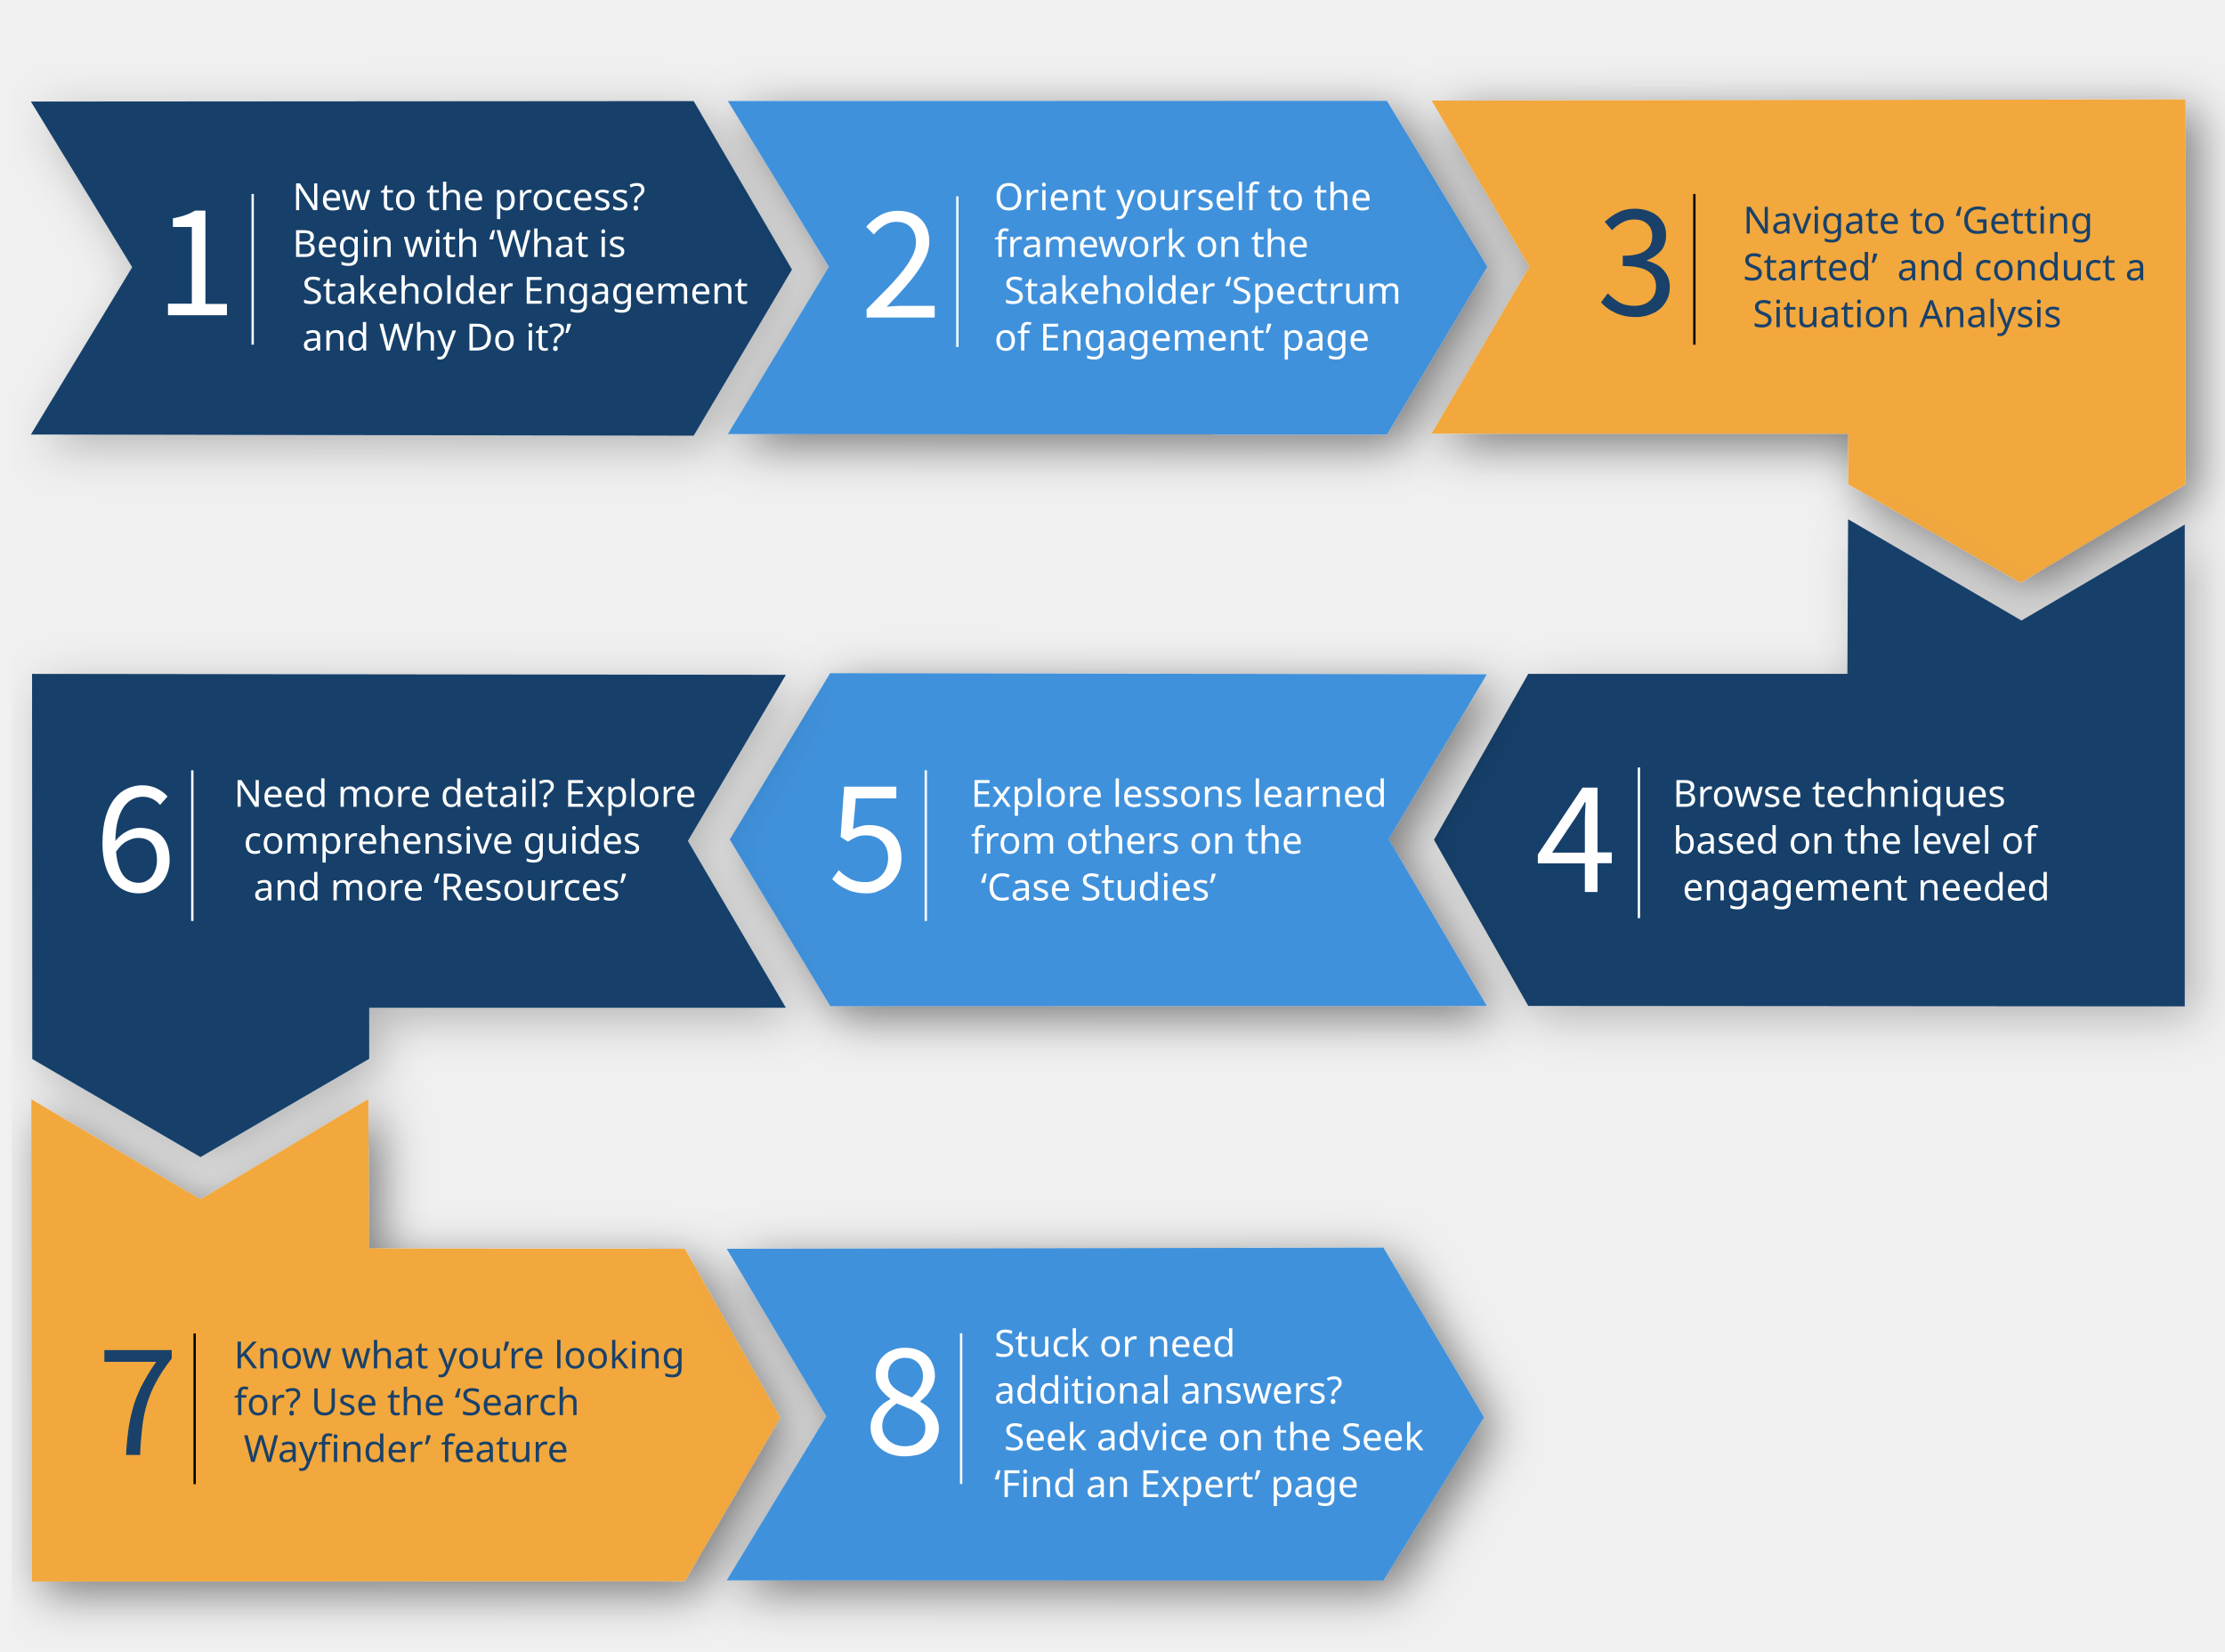
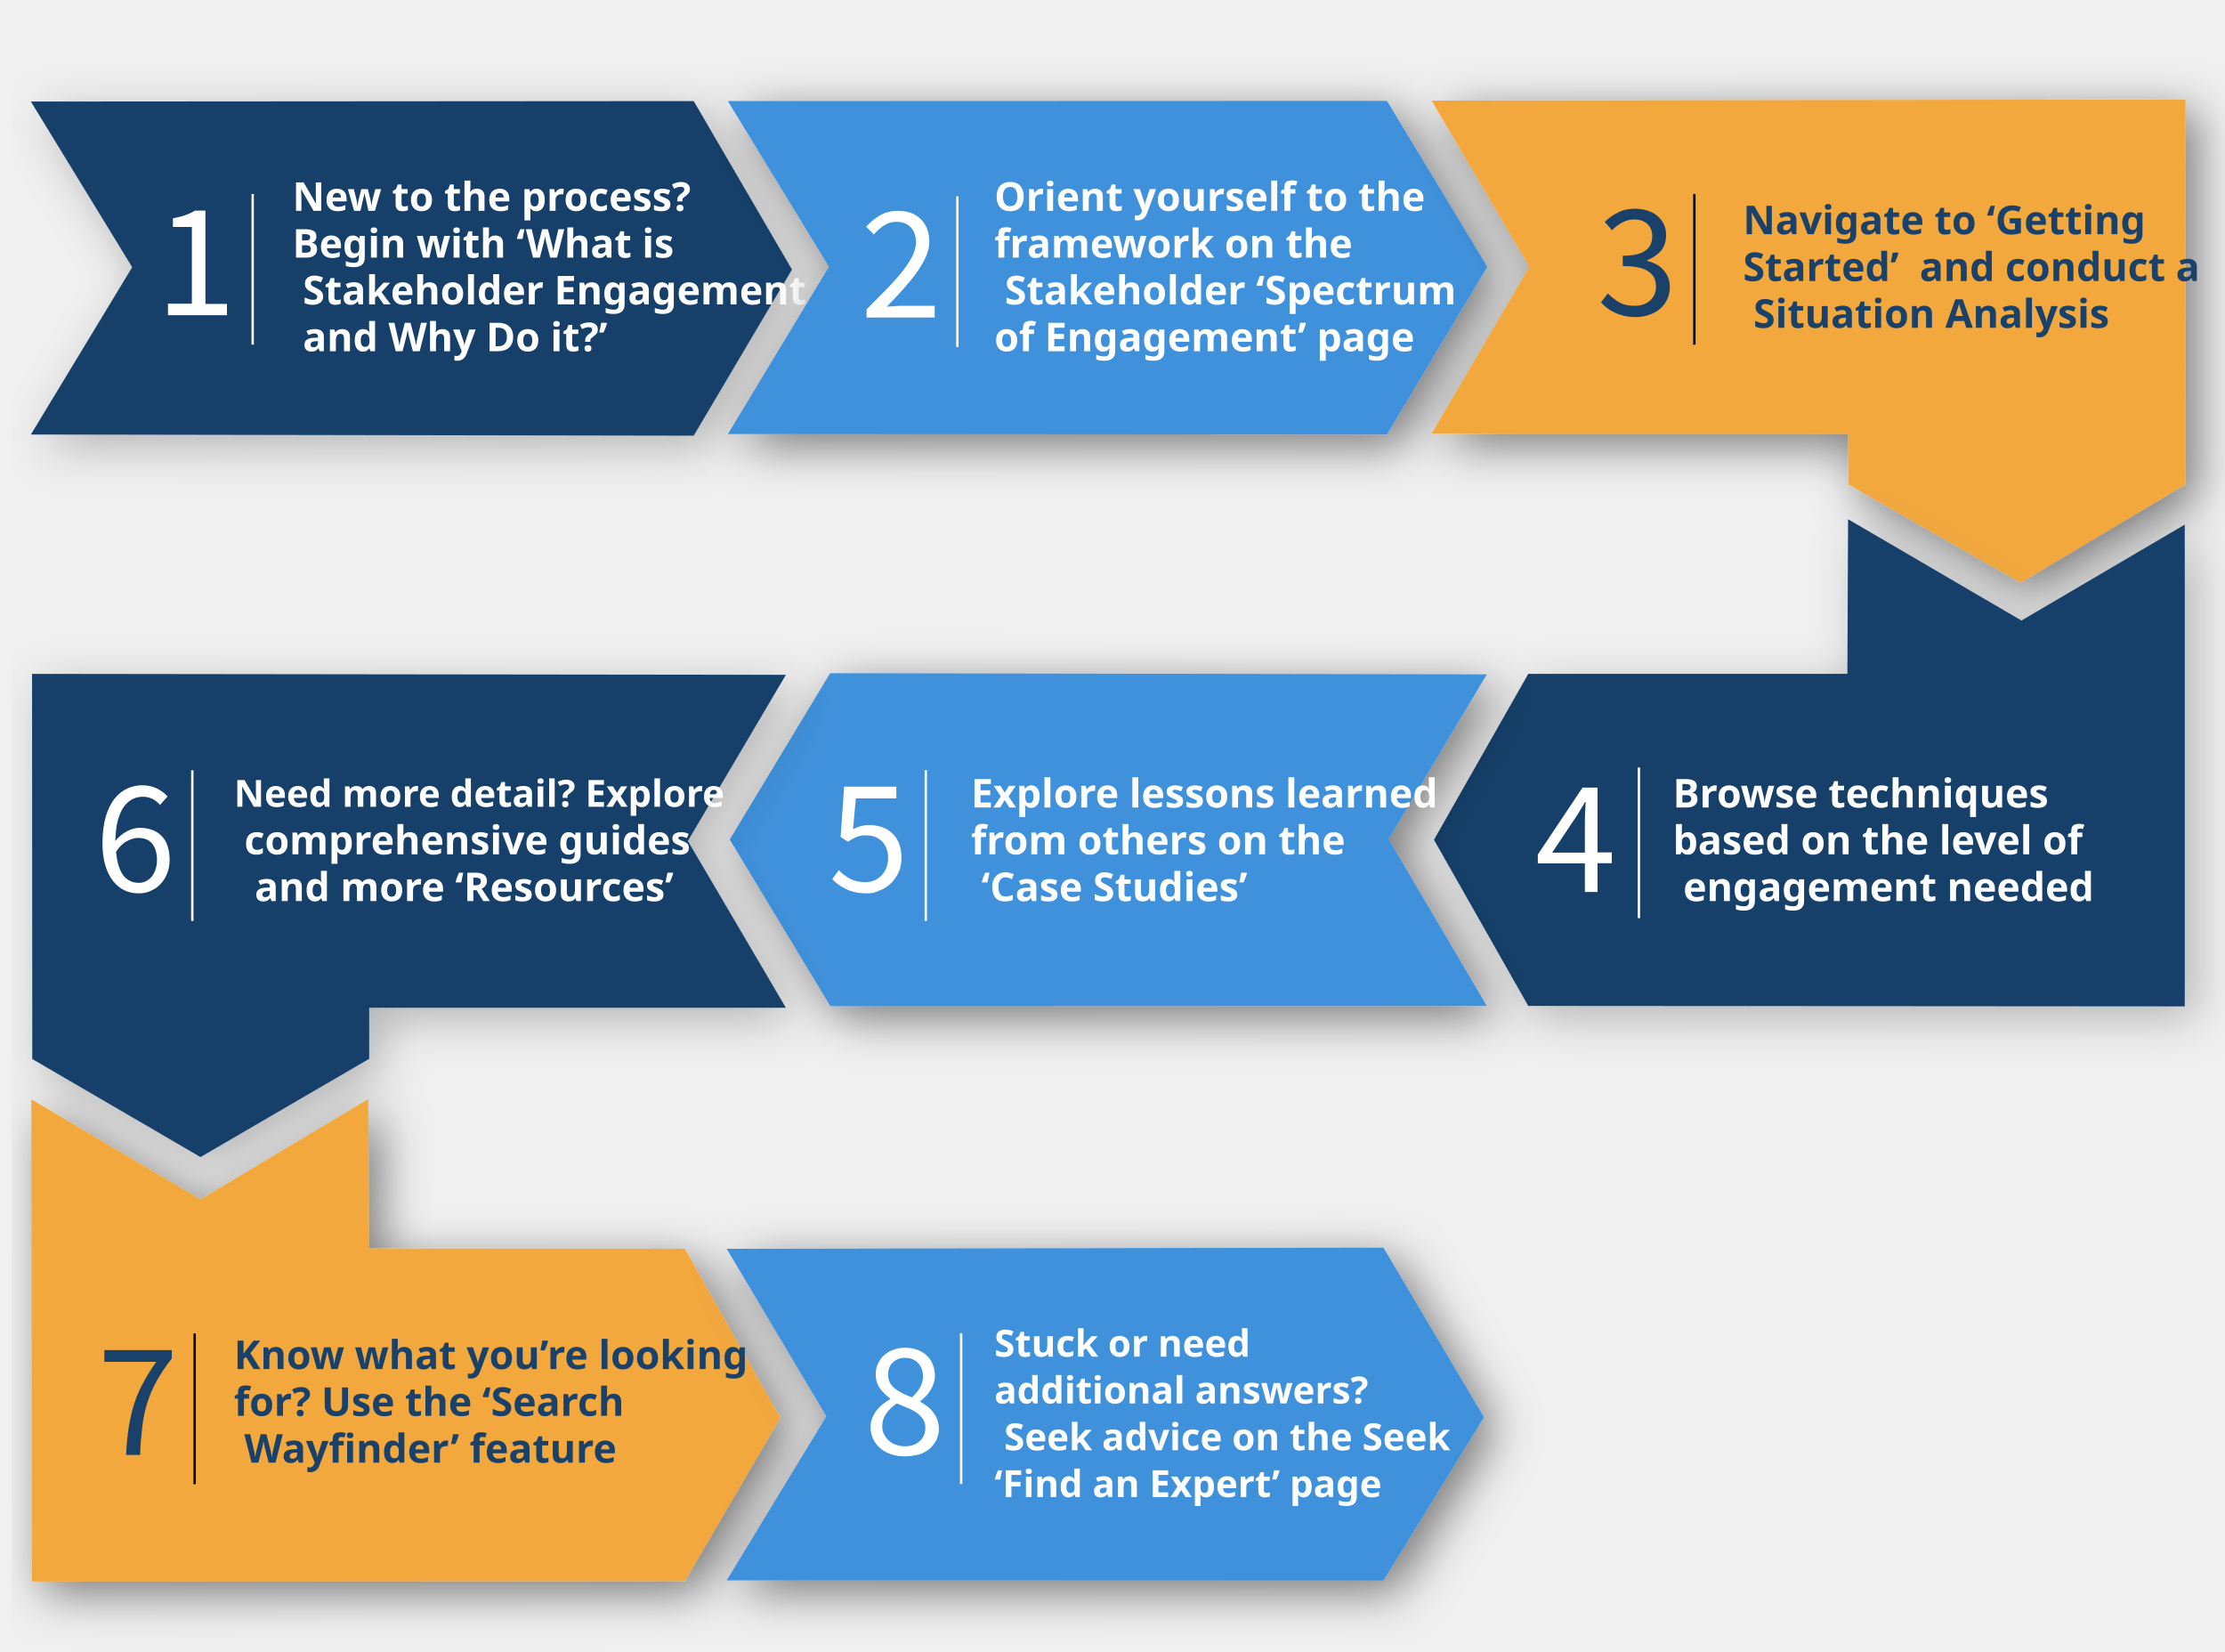
<svg xmlns="http://www.w3.org/2000/svg" version="1.1" id="Layer_1" x="0px" y="0px" viewBox="0 0 951 705.9" style="enable-background:new 0 0 951 705.9;" xml:space="preserve">
  <defs>
    <style type="text/css">


			.step {
			  transform: translateX(0px);
			  transition: .3s ease-in transform;
			}

			.step:hover {
			  transform: translateX(4px);
			}

			.gold-step {
				transform: translateX(0px);
				transition: .3s ease-in transform;
			}

			.gold-step:hover {
				transform: translateX(4px);
			}

			.dark-blue {
				fill:#19416A;
				transition: all 0.5s ease;
				filter: drop-shadow(5px 5px 10px rgb(0 0 0 / 0.25));
			}

			.step .number {
			fill: #FFFFFF;
			}

			.gold-step .number {
			fill: #19416A !important;
			}

			.step text {
			fill: #FFFFFF;
			}

			.gold-step text {
			fill: #19416A !important;
			}

			.light-blue {
			fill: #4091DB;
			transition: all 0.5s ease;
			filter: drop-shadow(5px 5px 10px rgb(0 0 0 / 0.5));
			}

			.gold {
			fill: #F2A83D;
			transition: all 0.5s ease;
			filter: drop-shadow(5px 5px 10px rgb(0 0 0 / 0.5));
			}


		</style>
  </defs>
  <a class="step" href="#">
    <polygon class="dark-blue" points="296.5,186.2 13.2,185.7 56.5,114.2 13.2,43.4 296.5,43.2 338.5,115.2   " />
    <path class="number" d="M71.8,134.6v-4.8h10.2V97h-8.1v-3.7c2.1-0.4,3.8-0.8,5.4-1.4c1.5-0.5,2.9-1.2,4.1-1.9h4.4v39.9H97v4.8H71.8z" />
    <rect fill="white" x="107.5" y="82.9" class="text" width="1" height="64.4" />
-     <text x="125" y="85" text-anchor="" fill="white" font-size="16px" width="200" height="200" font-family="Source Sans Pro" dy=".3em">New to the process? </text>
-     <text x="125" y="105" text-anchor="" fill="white" font-size="16px" width="200" height="200" font-family="Source Sans Pro" dy=".3em">Begin with ‘What is </text>
-     <text x="125" y="125" text-anchor="" fill="white" font-size="16px" width="200" height="200" font-family="Source Sans Pro" dy=".3em"> Stakeholder Engagement</text>
-     <text x="125" y="145" text-anchor="" fill="white" font-size="16px" width="200" height="200" font-family="Source Sans Pro" dy=".3em"> and Why Do it?’</text>
+     <text x="125" y="85" text-anchor="" fill="white" font-size="17px" width="200" height="200" font-family="Source Sans Pro" font-weight="bold" dy=".3em">New to the process? </text>
+     <text x="125" y="105" font-weight="bold" text-anchor="" fill="white" font-size="17px" width="200" height="200" font-family="Source Sans Pro" dy=".3em">Begin with ‘What is </text>
+     <text x="125" y="125" font-weight="bold" text-anchor="" fill="white" font-size="17px" width="200" height="200" font-family="Source Sans Pro" dy=".3em"> Stakeholder Engagement</text>
+     <text x="125" y="145" font-weight="bold" text-anchor="" fill="white" font-size="17px" width="200" height="200" font-family="Source Sans Pro" dy=".3em"> and Why Do it?’</text>
		Sorry, your browser does not support inline SVG.
	</a>
  <a class="step" href="#">
    <polygon class="light-blue" points="592.8,185.7 311.1,185.5 354.3,114 311.1,43.2 592.8,43.1 635.7,114   " />
    <path class="number" d="M370.4,135.6v-3.4c3.4-3.4,6.3-6.4,9-9.1c2.6-2.7,4.8-5.2,6.6-7.5c1.8-2.3,3.1-4.4,4.1-6.4     c0.9-1.9,1.4-3.8,1.4-5.6c0-2.6-0.7-4.7-2.1-6.3c-1.4-1.6-3.5-2.5-6.4-2.5c-1.9,0-3.6,0.5-5.2,1.6c-1.6,1-3,2.3-4.3,3.8l-3.3-3.3     c1.9-2.1,3.9-3.7,6-4.9c2.1-1.2,4.6-1.9,7.6-1.9c4.2,0,7.4,1.2,9.8,3.6c2.4,2.4,3.6,5.6,3.6,9.6c0,2.1-0.5,4.2-1.4,6.3     c-0.9,2.1-2.2,4.3-3.8,6.6c-1.6,2.3-3.5,4.6-5.7,7.1c-2.2,2.5-4.7,5.1-7.3,7.8c1.2-0.1,2.5-0.2,3.8-0.3c1.3-0.1,2.5-0.1,3.7-0.1     h13v5H370.4z" />
    <rect fill="white" x="408.7" y="83.9" class="text" width="1" height="64.4" />
-     <text x="425" y="85" text-anchor="" fill="white" font-size="16px" width="200" height="200" font-family="Source Sans Pro" dy=".3em">Orient yourself to the </text>
-     <text x="425" y="105" text-anchor="" fill="white" font-size="16px" width="200" height="200" font-family="Source Sans Pro" dy=".3em">framework on the </text>
-     <text x="425" y="125" text-anchor="" fill="white" font-size="16px" width="200" height="200" font-family="Source Sans Pro" dy=".3em"> Stakeholder ‘Spectrum  </text>
-     <text x="425" y="145" text-anchor="" fill="white" font-size="16px" width="200" height="200" font-family="Source Sans Pro" dy=".3em">of Engagement’ page </text>
+     <text x="425" y="85" font-weight="bold" text-anchor="" fill="white" font-size="17px" width="200" height="200" font-family="Source Sans Pro" dy=".3em">Orient yourself to the </text>
+     <text x="425" y="105" font-weight="bold" text-anchor="" fill="white" font-size="17px" width="200" height="200" font-family="Source Sans Pro" dy=".3em">framework on the </text>
+     <text x="425" y="125" font-weight="bold" text-anchor="" fill="white" font-size="17px" width="200" height="200" font-family="Source Sans Pro" dy=".3em"> Stakeholder ‘Spectrum  </text>
+     <text x="425" y="145" font-weight="bold" text-anchor="" fill="white" font-size="17px" width="200" height="200" font-family="Source Sans Pro" dy=".3em">of Engagement’ page </text>
  </a>
  <a class="gold-step" href="#">
    <polygon class="gold" points="934,207.1 863.6,249 790,207 790,185.3 611.9,185.3 653.7,114 611.9,43 934.1,42.5   " />
    <path class="number" d="M699.1,135.5c-1.8,0-3.4-0.2-4.9-0.5c-1.5-0.4-2.8-0.8-4-1.4c-1.2-0.6-2.3-1.2-3.3-2c-1-0.7-1.8-1.5-2.6-2.4     l2.9-3.8c1.4,1.4,2.9,2.6,4.7,3.7c1.8,1.1,4,1.6,6.7,1.6c2.7,0,4.9-0.7,6.6-2.2s2.6-3.5,2.6-6c0-1.3-0.2-2.5-0.7-3.6     c-0.5-1.1-1.3-2-2.4-2.8c-1.1-0.8-2.6-1.4-4.4-1.8s-4.1-0.6-6.7-0.6v-4.4c2.4,0,4.4-0.2,6-0.6c1.6-0.4,2.9-1,3.9-1.8     c1-0.7,1.7-1.6,2.1-2.7c0.4-1,0.6-2.1,0.6-3.3c0-2.2-0.7-3.9-2.1-5.2c-1.4-1.3-3.3-1.9-5.6-1.9c-1.9,0-3.6,0.4-5.1,1.3     c-1.6,0.8-3,1.9-4.4,3.3l-3.1-3.6c1.7-1.6,3.6-3,5.7-4c2.1-1.1,4.4-1.6,7.1-1.6c2,0,3.8,0.3,5.4,0.8c1.6,0.5,3,1.2,4.2,2.2     c1.2,1,2.1,2.1,2.8,3.5c0.7,1.4,1,3,1,4.8c0,2.7-0.7,4.9-2.2,6.7c-1.5,1.7-3.5,3.1-5.9,4v0.3c1.4,0.3,2.6,0.8,3.8,1.4     c1.2,0.6,2.2,1.4,3.1,2.4c0.9,1,1.6,2.1,2.1,3.3c0.5,1.3,0.7,2.7,0.7,4.2c0,2-0.4,3.7-1.2,5.3c-0.8,1.6-1.8,2.9-3.1,4     c-1.3,1.1-2.9,1.9-4.7,2.5C703,135.2,701.1,135.5,699.1,135.5z" />
    <rect x="723.7" y="82.9" class="text" width="1" height="64.4" />
-     <text x="745" y="95" text-anchor="" fill="white" font-size="16px" width="200" height="200" font-family="Source Sans Pro" dy=".3em">Navigate to ‘Getting </text>
-     <text x="745" y="115" text-anchor="" fill="white" font-size="16px" width="200" height="200" font-family="Source Sans Pro" dy=".3em">Started’  and conduct a  </text>
-     <text x="745" y="135" text-anchor="" fill="white" font-size="16px" width="200" height="200" font-family="Source Sans Pro" dy=".3em"> Situation Analysis </text>
+     <text font-weight="bold" x="745" y="95" text-anchor="" fill="white" font-size="17px" width="200" height="200" font-family="Source Sans Pro" dy=".3em">Navigate to ‘Getting </text>
+     <text font-weight="bold" x="745" y="115" text-anchor="" fill="white" font-size="17px" width="200" height="200" font-family="Source Sans Pro" dy=".3em">Started’  and conduct a  </text>
+     <text font-weight="bold" x="745" y="135" text-anchor="" fill="white" font-size="17px" width="200" height="200" font-family="Source Sans Pro" dy=".3em"> Situation Analysis </text>
  </a>
  <a class="step" href="#">
    <polygon class="dark-blue" points="653.2,429.9 612.9,358.9 653.2,288 789.6,288 789.9,221.9 864,265.2 933.8,224.2 933.8,430.1 " />
    <path class="number" d="M677.4,381.3V369h-20.1v-3.8l19.1-28.6h6.4v27.7h6.1v4.6h-6.1v12.3H677.4z M663.4,364.4h14v-13     c0-1.2,0-2.6,0.1-4.3c0.1-1.7,0.2-3.1,0.2-4.3h-0.3c-0.6,1.1-1.1,2.1-1.8,3.1c-0.6,1-1.2,2.1-1.9,3.1L663.4,364.4z" />
    <rect fill="white" x="700" y="328" class="text" width="1" height="64.4" />
-     <text x="715" y="340" text-anchor="" fill="white" font-size="16px" width="200" height="200" font-family="Source Sans Pro" dy=".3em">Browse techniques  </text>
-     <text x="715" y="360" text-anchor="" fill="white" font-size="16px" width="200" height="200" font-family="Source Sans Pro" dy=".3em">based on the level of  </text>
-     <text x="715" y="380" text-anchor="" fill="white" font-size="16px" width="200" height="200" font-family="Source Sans Pro" dy=".3em"> engagement needed </text>
+     <text font-weight="bold" x="715" y="340" text-anchor="" fill="white" font-size="17px" width="200" height="200" font-family="Source Sans Pro" dy=".3em">Browse techniques  </text>
+     <text font-weight="bold" x="715" y="360" text-anchor="" fill="white" font-size="17px" width="200" height="200" font-family="Source Sans Pro" dy=".3em">based on the level of  </text>
+     <text font-weight="bold" x="715" y="380" text-anchor="" fill="white" font-size="17px" width="200" height="200" font-family="Source Sans Pro" dy=".3em"> engagement needed </text>
  </a>
  <a class="step" href="#">
    <polygon class="light-blue" points="354.9,430 635.5,429.9 593.5,358.6 635.5,288.2 354.8,287.7 311.9,358.8   " />
    <path class="number" d="M370.4,381.8c-1.8,0-3.4-0.2-4.9-0.5c-1.5-0.3-2.8-0.8-4-1.4c-1.2-0.6-2.3-1.2-3.2-1.9     c-1-0.7-1.8-1.5-2.6-2.3l2.8-3.8c1.3,1.4,2.9,2.5,4.7,3.6c1.8,1,4,1.5,6.6,1.5c1.4,0,2.6-0.2,3.8-0.7c1.2-0.5,2.2-1.2,3.1-2.1     c0.9-0.9,1.6-2,2.1-3.2c0.5-1.3,0.8-2.7,0.8-4.2c0-3.1-0.9-5.5-2.6-7.2c-1.7-1.7-4-2.6-6.9-2.6c-1.5,0-2.9,0.2-4,0.7     c-1.1,0.5-2.3,1.1-3.7,2l-3.1-2l1.5-21.5h22.3v5h-17.3l-1.2,13.2c1.1-0.6,2.1-1,3.2-1.3c1.1-0.3,2.3-0.5,3.6-0.5     c1.9,0,3.7,0.3,5.4,0.8c1.7,0.6,3.1,1.4,4.4,2.6c1.3,1.1,2.3,2.6,3,4.3c0.7,1.8,1.1,3.8,1.1,6.3c0,2.4-0.4,4.6-1.3,6.4     s-2,3.4-3.4,4.7c-1.4,1.3-3,2.3-4.8,2.9C374.3,381.5,372.4,381.8,370.4,381.8z" />
    <rect fill="white" x="395.2" y="329.2" class="text" width="1" height="64.4" />
-     <text x="415" y="340" text-anchor="" fill="white" font-size="16px" width="200" height="200" font-family="Source Sans Pro" dy=".3em">Explore lessons learned</text>
-     <text x="415" y="360" text-anchor="" fill="white" font-size="16px" width="200" height="200" font-family="Source Sans Pro" dy=".3em">from others on the</text>
-     <text x="415" y="380" text-anchor="" fill="white" font-size="16px" width="200" height="200" font-family="Source Sans Pro" dy=".3em"> ‘Case Studies’</text>
+     <text font-weight="bold" x="415" y="340" text-anchor="" fill="white" font-size="17px" width="200" height="200" font-family="Source Sans Pro" dy=".3em">Explore lessons learned</text>
+     <text font-weight="bold" x="415" y="360" text-anchor="" fill="white" font-size="17px" width="200" height="200" font-family="Source Sans Pro" dy=".3em">from others on the</text>
+     <text font-weight="bold" x="415" y="380" text-anchor="" fill="white" font-size="17px" width="200" height="200" font-family="Source Sans Pro" dy=".3em"> ‘Case Studies’</text>
  </a>
  <a class="step" href="#">
    <polygon class="dark-blue" points="13.8,452.6 85.7,494.5 157.8,452.5 157.8,430.7 335.9,430.7 294,359.4 335.9,288.4 13.7,288   " />
    <path class="number" d="M59.3,381.8c-2.2,0-4.2-0.4-6.1-1.3c-1.9-0.9-3.5-2.2-4.9-4c-1.4-1.8-2.5-4-3.3-6.7     c-0.8-2.7-1.2-5.8-1.2-9.4c0-4.5,0.5-8.3,1.4-11.4c0.9-3.1,2.2-5.7,3.8-7.7c1.6-2,3.4-3.4,5.4-4.3c2-0.9,4.2-1.4,6.4-1.4     c2.4,0,4.5,0.5,6.3,1.4c1.8,0.9,3.3,2,4.5,3.4l-3.2,3.6c-0.9-1.1-2-1.9-3.3-2.6c-1.3-0.6-2.6-0.9-4-0.9c-1.5,0-3,0.3-4.4,1     c-1.4,0.7-2.6,1.7-3.7,3.2c-1.1,1.5-1.9,3.4-2.6,5.8c-0.7,2.4-1,5.4-1.1,8.9c1.4-1.7,3-3.1,4.9-4.1c1.9-1,3.7-1.5,5.5-1.5     c3.9,0,7,1.1,9.3,3.4c2.3,2.3,3.5,5.7,3.5,10.4c0,2.1-0.4,4.1-1.1,5.8c-0.7,1.8-1.7,3.3-2.9,4.5c-1.2,1.3-2.6,2.2-4.2,2.9     C62.8,381.5,61.1,381.8,59.3,381.8z M59.3,377.3c1.1,0,2.1-0.2,3.1-0.7c0.9-0.5,1.8-1.1,2.5-2s1.2-1.9,1.6-3.1     c0.4-1.2,0.6-2.5,0.6-4c0-2.9-0.7-5.2-2-6.9c-1.4-1.7-3.4-2.5-6.2-2.5c-1.4,0-3,0.5-4.7,1.4c-1.7,0.9-3.2,2.4-4.6,4.5     c0.4,4.4,1.4,7.7,3,10C54.2,376.1,56.4,377.3,59.3,377.3z" />
    <rect fill="white" x="81.7" y="329.2" class="text" width="1" height="64.4" />
-     <text x="100" y="340" text-anchor="" fill="white" font-size="16px" width="200" height="200" font-family="Source Sans Pro" dy=".3em">Need more detail? Explore</text>
-     <text x="100" y="360" text-anchor="" fill="white" font-size="16px" width="200" height="200" font-family="Source Sans Pro" dy=".3em"> comprehensive guides</text>
-     <text x="100" y="380" text-anchor="" fill="white" font-size="16px" width="200" height="200" font-family="Source Sans Pro" dy=".3em">  and more ‘Resources’</text>
-     <text x="100" y="390" text-anchor="" fill="white" font-size="16px" width="200" height="200" font-family="Source Sans Pro" dy=".3em"> </text>
+     <text font-weight="bold" x="100" y="340" text-anchor="" fill="white" font-size="16px" width="200" height="200" font-family="Source Sans Pro" dy=".3em">Need more detail? Explore</text>
+     <text font-weight="bold" x="100" y="360" text-anchor="" fill="white" font-size="17px" width="200" height="200" font-family="Source Sans Pro" dy=".3em"> comprehensive guides</text>
+     <text font-weight="bold" x="100" y="380" text-anchor="" fill="white" font-size="17px" width="200" height="200" font-family="Source Sans Pro" dy=".3em">  and more ‘Resources’</text>
+     <text font-weight="bold" x="100" y="390" text-anchor="" fill="white" font-size="17px" width="200" height="200" font-family="Source Sans Pro" dy=".3em"> </text>
  </a>
  <a class="gold-step" href="#">
    <polygon class="gold" points="292.7,675.7 333.5,605.9 292.7,533.7 157.7,533.6 157.4,469.7 85.7,512.6 13.4,469.8 13.6,675.9    " />
    <path class="number" d="M53.9,621.6c0.2-4.2,0.6-8,1.1-11.5c0.6-3.5,1.3-6.8,2.3-10c1-3.1,2.3-6.2,3.9-9.1c1.6-2.9,3.4-6,5.6-9H44.6     v-5h28.8v3.6c-2.7,3.4-4.8,6.6-6.5,9.7c-1.7,3.1-3,6.2-4,9.4c-1,3.2-1.7,6.6-2.1,10.2c-0.4,3.6-0.8,7.5-0.9,11.9H53.9z" />
    <rect x="82.7" y="569.9" class="text" width="1" height="64.4" />
-     <text x="100" y="580" text-anchor="" fill="white" font-size="16px" width="200" height="200" font-family="Source Sans Pro" dy=".3em">Know what you’re looking</text>
-     <text x="100" y="600" text-anchor="" fill="white" font-size="16px" width="200" height="200" font-family="Source Sans Pro" dy=".3em">for? Use the ‘Search </text>
-     <text x="100" y="620" text-anchor="" fill="white" font-size="16px" width="200" height="200" font-family="Source Sans Pro" dy=".3em"> Wayfinder’ feature </text>
+     <text x="100" y="580" text-anchor="" fill="white" font-weight="bold" font-size="17px" width="200" height="200" font-family="Source Sans Pro" dy=".3em">Know what you’re looking</text>
+     <text x="100" y="600" text-anchor="" fill="white" font-weight="bold" font-size="17px" width="200" height="200" font-family="Source Sans Pro" dy=".3em">for? Use the ‘Search </text>
+     <text x="100" y="620" text-anchor="" fill="white" font-weight="bold" font-size="17px" width="200" height="200" font-family="Source Sans Pro" dy=".3em"> Wayfinder’ feature </text>
  </a>
  <a class="step" href="#">
    <polygon class="light-blue" points="591.3,675.5 310.6,675.4 353.2,605.3 310.6,533.7 591.3,533.2 634.3,605.7   " />
    <path class="number" d="M386.6,622.4c-2.1,0-4-0.3-5.8-0.9c-1.8-0.6-3.3-1.5-4.6-2.6c-1.3-1.1-2.3-2.4-3-3.9     c-0.7-1.5-1.1-3.1-1.1-4.9c0-1.4,0.2-2.8,0.7-4c0.5-1.2,1.1-2.4,1.9-3.4c0.8-1,1.7-1.9,2.7-2.7c1-0.8,2-1.4,3.1-2v-0.3     c-1.6-1.2-3.1-2.6-4.3-4.2s-1.9-3.7-1.9-6.1c0-1.7,0.3-3.3,1-4.7c0.7-1.4,1.5-2.6,2.7-3.6c1.1-1,2.5-1.8,4-2.3     c1.5-0.6,3.2-0.8,5-0.8c2,0,3.7,0.3,5.2,0.9c1.5,0.6,2.9,1.4,4,2.5c1.1,1,1.9,2.3,2.5,3.8c0.6,1.5,0.9,3.1,0.9,4.8     c0,1.2-0.2,2.3-0.6,3.4c-0.4,1.1-0.9,2.1-1.5,3c-0.6,0.9-1.2,1.8-2,2.5c-0.7,0.7-1.4,1.4-2.1,1.9v0.3c1,0.6,1.9,1.2,2.9,1.9     c0.9,0.7,1.8,1.5,2.5,2.5c0.7,0.9,1.3,1.9,1.8,3.1c0.4,1.2,0.7,2.5,0.7,4c0,1.7-0.4,3.2-1,4.7c-0.7,1.4-1.7,2.7-2.9,3.8     s-2.8,1.9-4.5,2.5C390.7,622.1,388.8,622.4,386.6,622.4z M386.8,618.1c2.6,0,4.7-0.7,6.3-2.2c1.6-1.4,2.4-3.3,2.4-5.7     c0-1.4-0.3-2.7-1-3.7c-0.7-1-1.5-1.9-2.7-2.7c-1.1-0.8-2.4-1.5-3.9-2.1c-1.5-0.6-3-1.3-4.6-1.9c-1.8,1.2-3.3,2.6-4.4,4.2     c-1.2,1.6-1.8,3.4-1.8,5.5c0,1.3,0.2,2.4,0.7,3.4c0.5,1,1.2,1.9,2,2.7c0.9,0.8,1.9,1.4,3,1.8     C384.2,617.9,385.4,618.1,386.8,618.1z M389.8,597.2c1.5-1.4,2.6-2.8,3.5-4.3c0.8-1.5,1.2-3.1,1.2-4.7c0-2.2-0.7-4.1-2-5.6     c-1.4-1.5-3.3-2.3-5.7-2.3c-2.1,0-3.8,0.7-5.2,2c-1.4,1.3-2,3.1-2,5.2c0,1.4,0.3,2.5,0.8,3.5c0.6,1,1.3,1.8,2.3,2.6     c1,0.7,2.1,1.4,3.3,2C387.1,596.1,388.4,596.7,389.8,597.2z" />
    <rect fill="white" x="410.3" y="569.8" class="text" width="1" height="64.4" />
-     <text x="425" y="575" text-anchor="" fill="white" font-size="16px" width="200" height="200" font-family="Source Sans Pro" dy=".3em">Stuck or need</text>
-     <text x="425" y="595" text-anchor="" fill="white" font-size="16px" width="200" height="200" font-family="Source Sans Pro" dy=".3em">additional answers?  </text>
-     <text x="425" y="615" text-anchor="" fill="white" font-size="16px" width="200" height="200" font-family="Source Sans Pro" dy=".3em"> Seek advice on the Seek   </text>
-     <text x="425" y="635" text-anchor="" fill="white" font-size="16px" width="200" height="200" font-family="Source Sans Pro" dy=".3em">‘Find an Expert’ page </text>
+     <text x="425" y="575" text-anchor="" fill="white" font-weight="bold" font-size="16px" width="200" height="200" font-family="Source Sans Pro" dy=".3em">Stuck or need</text>
+     <text x="425" y="595" text-anchor="" fill="white" font-weight="bold" font-size="16px" width="200" height="200" font-family="Source Sans Pro" dy=".3em">additional answers?  </text>
+     <text x="425" y="615" text-anchor="" fill="white" font-weight="bold" font-size="16px" width="200" height="200" font-family="Source Sans Pro" dy=".3em"> Seek advice on the Seek   </text>
+     <text x="425" y="635" text-anchor="" fill="white" font-weight="bold" font-size="16px" width="200" height="200" font-family="Source Sans Pro" dy=".3em">‘Find an Expert’ page </text>
  </a>
</svg>
